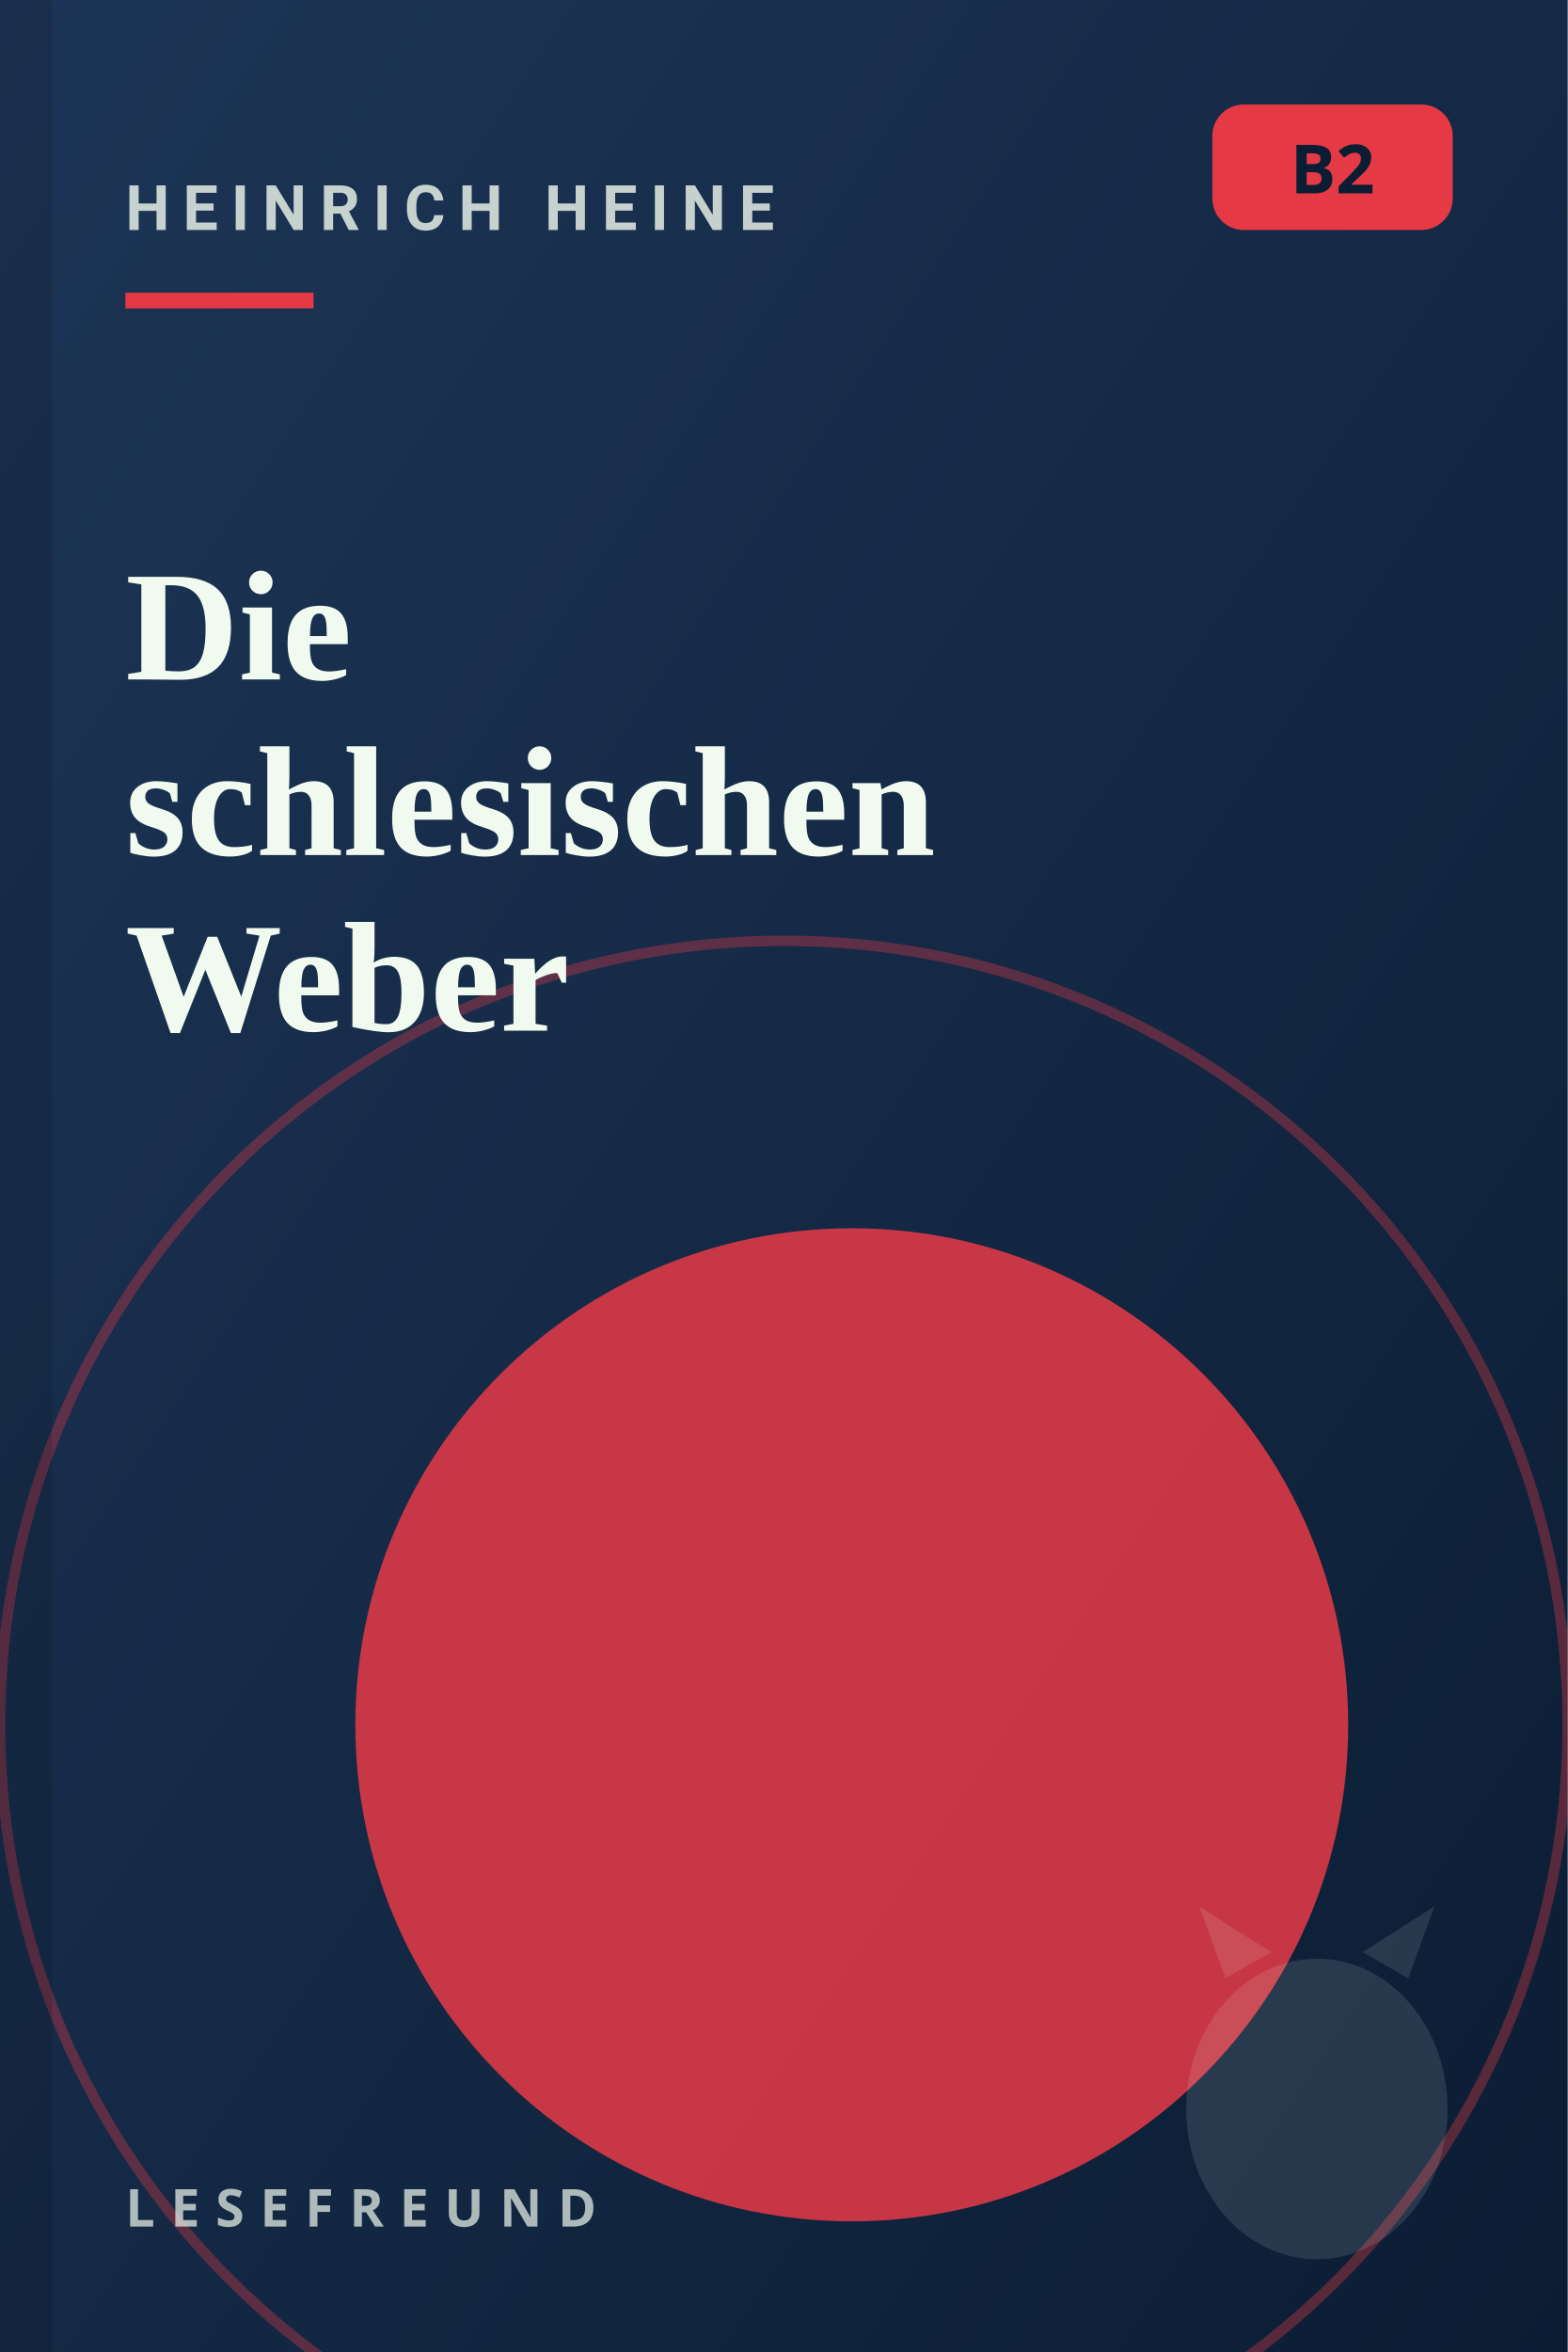
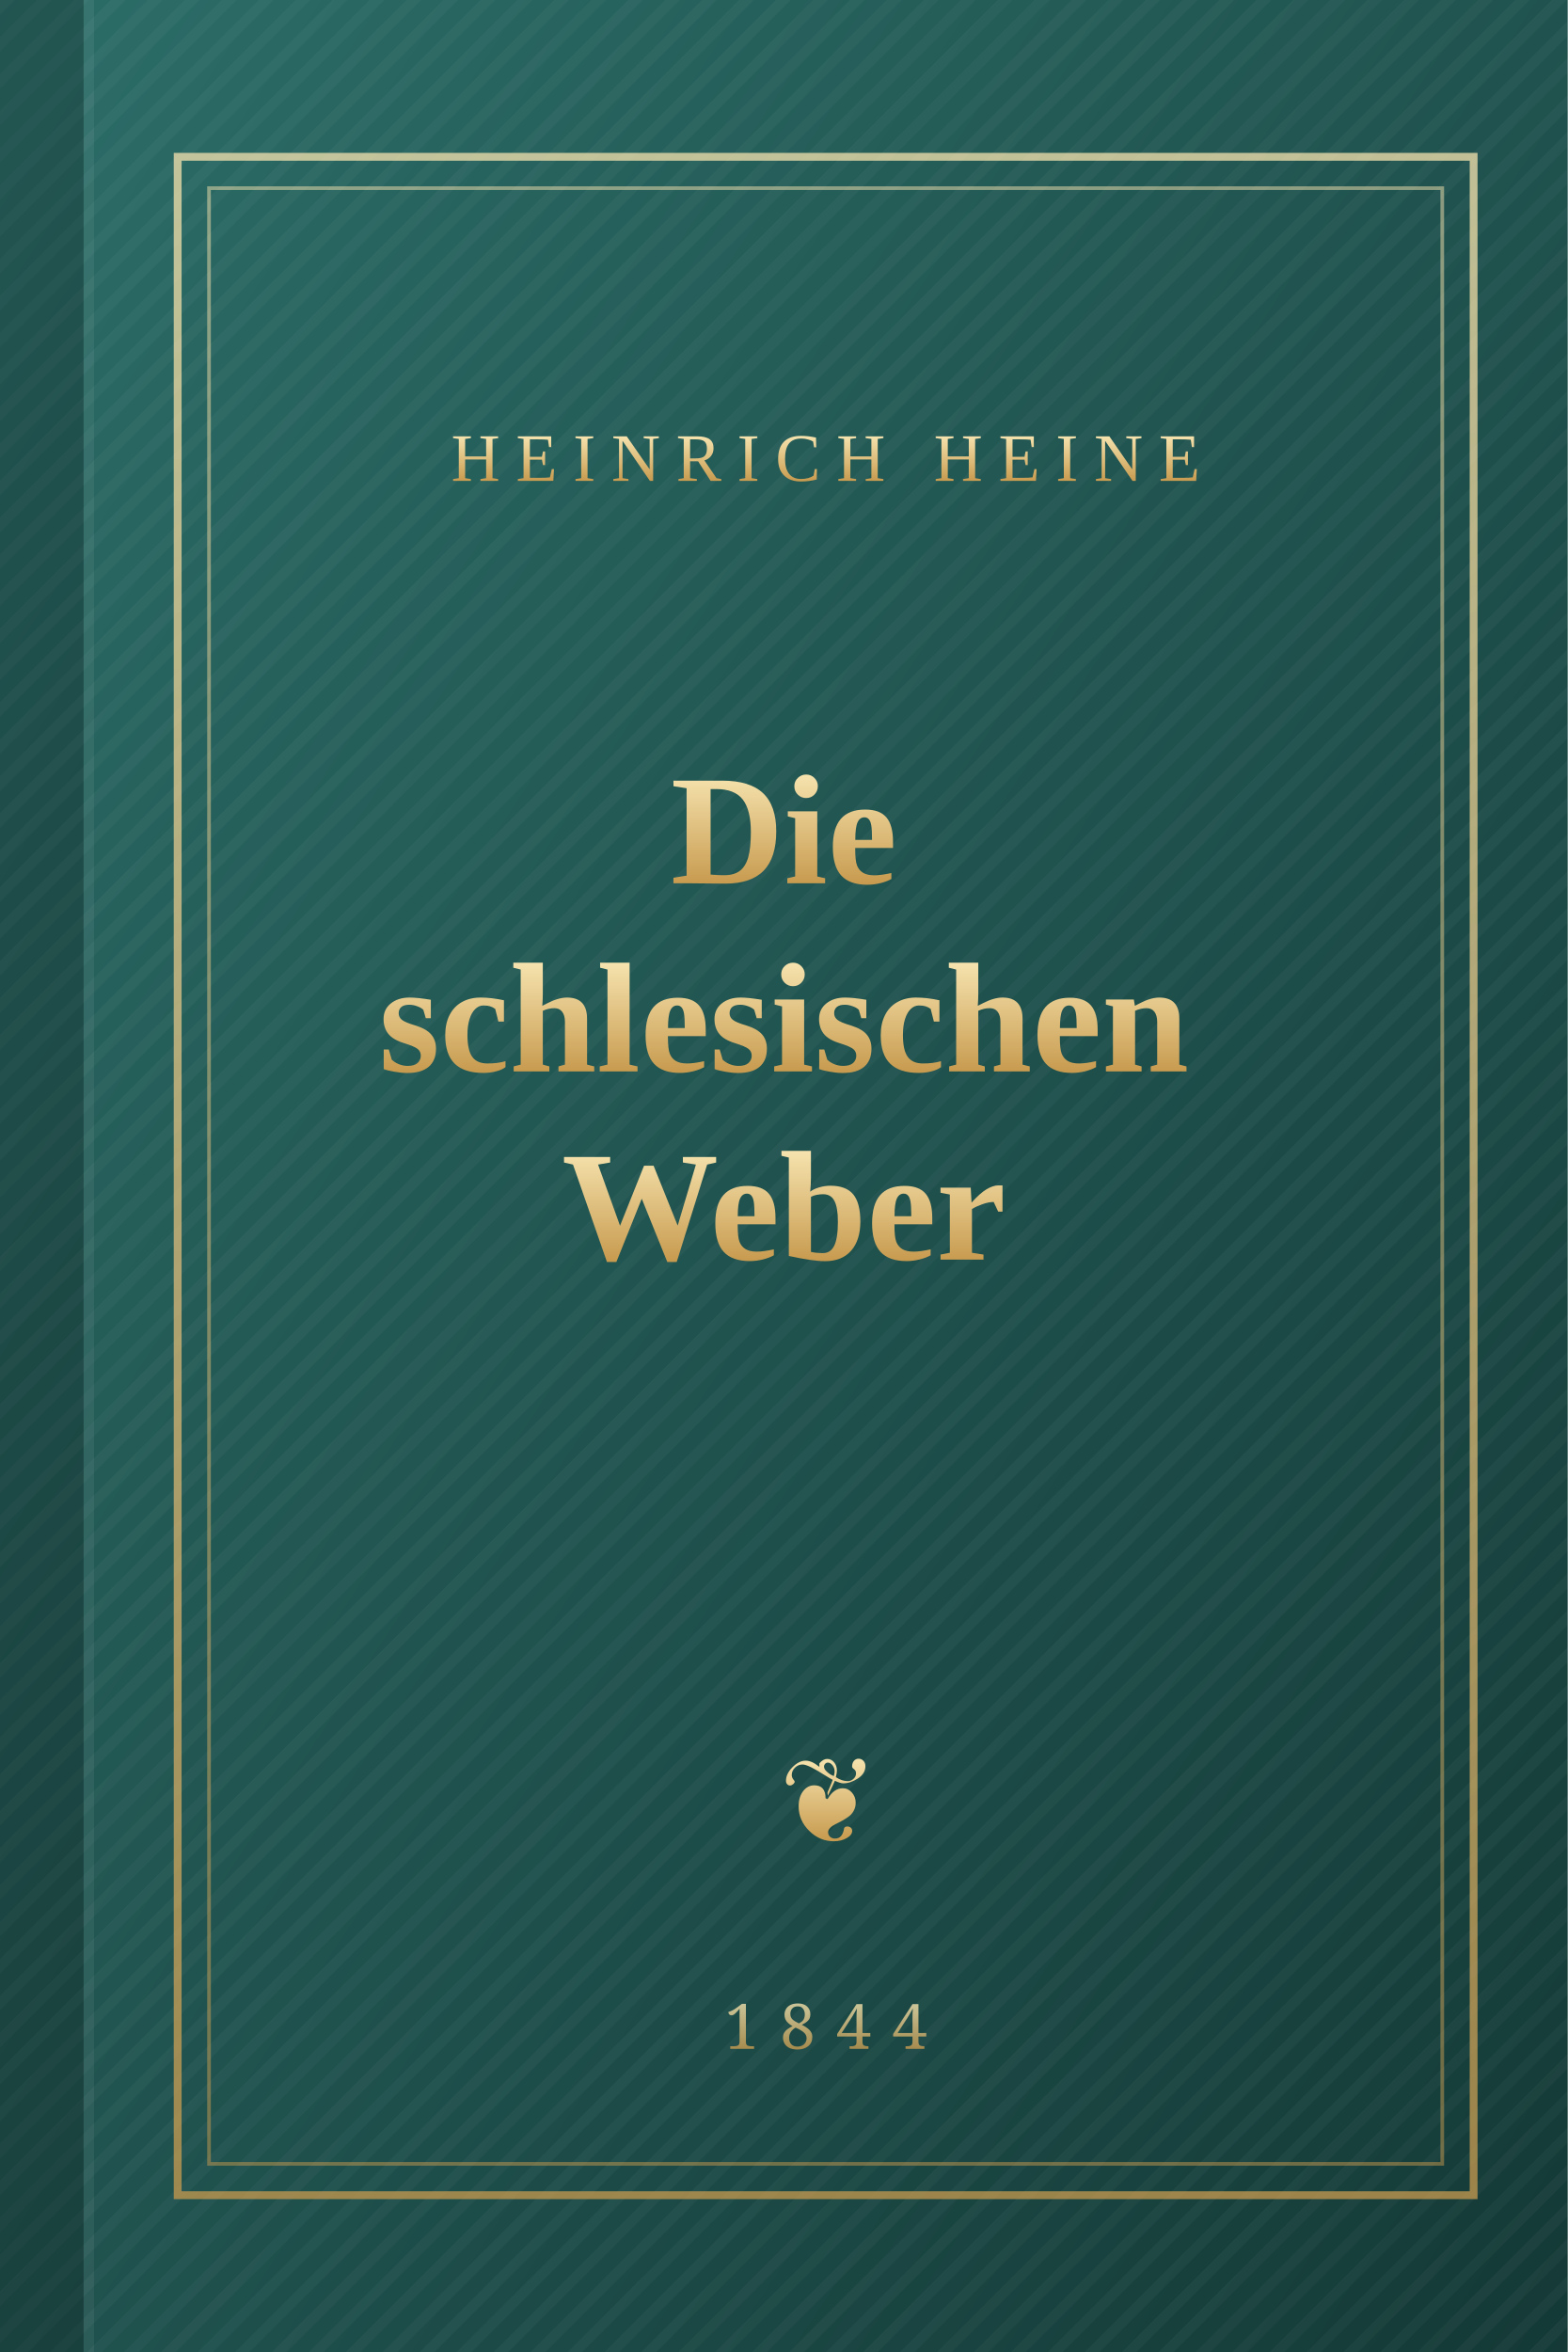
<svg xmlns="http://www.w3.org/2000/svg" viewBox="0 0 300 450" width="300" height="450">
  <defs>
-     <linearGradient id="g" x1="0" y1="0" x2="1" y2="1">
-       <stop offset="0" stop-color="#1d3557" />
-       <stop offset="1" stop-color="#0b1d33" />
+     <linearGradient id="c" x1="0" y1="0" x2="1" y2="1">
+       <stop offset="0" stop-color="hsl(176 42% 30%)" />
+       <stop offset="1" stop-color="hsl(176 48% 15%)" />
+     </linearGradient>
+     <pattern id="w" width="5" height="5" patternUnits="userSpaceOnUse" patternTransform="rotate(45)">
+       <rect width="2" height="5" fill="#fff" opacity=".035" />
+     </pattern>
+     <linearGradient id="g" x1="0" y1="0" x2="0" y2="1">
+       <stop offset="0" stop-color="#f6e3ae" />
+       <stop offset="1" stop-color="#c79a4e" />
    </linearGradient>
  </defs>
-   <rect width="300" height="450" fill="url(#g)" />
-   <circle cx="163" cy="330" r="95" fill="#e63946" opacity=".85" />
-   <circle cx="150" cy="330" r="150" fill="none" stroke="#e63946" stroke-width="2" opacity=".35" />
-   <rect x="0" y="0" width="10" height="450" fill="#000" opacity=".12" />
-   <text x="24" y="44" font-family="system-ui,-apple-system,Segoe UI,Roboto,sans-serif" font-size="12" font-weight="700" letter-spacing="2.5" fill="#f1faee" opacity=".8">HEINRICH HEINE</text>
-   <rect x="24" y="56" width="36" height="3" fill="#e63946" />
-   <text y="130" font-family="Georgia,'Iowan Old Style','Times New Roman',serif" font-size="30" font-weight="700" fill="#f1faee">
-     <tspan x="24" dy="0">Die</tspan>
-     <tspan x="24" dy="33.6">schlesischen</tspan>
-     <tspan x="24" dy="33.6">Weber</tspan>
-   </text>
-   <g transform="translate(212 356) scale(1.25)" fill="#f1faee" opacity="0.12">
-     <path d="M18 18l-4-11 11 7zM46 18l4-11-11 7z" />
-     <ellipse cx="32" cy="38" rx="20" ry="23" />
+   <rect width="300" height="450" fill="url(#c)" />
+   <rect width="300" height="450" fill="url(#w)" />
+   <rect x="0" y="0" width="16" height="450" fill="#000" opacity=".22" />
+   <rect x="16" y="0" width="2" height="450" fill="#fff" opacity=".06" />
+   <rect x="34" y="30" width="248" height="390" fill="none" stroke="url(#g)" stroke-width="1.5" opacity=".75" />
+   <rect x="40" y="36" width="236" height="378" fill="none" stroke="url(#g)" stroke-width=".7" opacity=".5" />
+   <text x="158" y="92" text-anchor="middle" font-family="Georgia,'Times New Roman',serif" font-size="13" letter-spacing="3" fill="url(#g)">HEINRICH HEINE</text>
+   <path d="M118 112h80" stroke="url(#g)" stroke-width="1" />
+   <g font-family="Georgia,'Times New Roman',serif" font-weight="700" font-size="30" fill="url(#g)">
+     <text x="150" y="169" text-anchor="middle">Die</text>
+     <text x="150" y="205" text-anchor="middle">schlesischen</text>
+     <text x="150" y="241" text-anchor="middle">Weber</text>
  </g>
-   <text x="24" y="426" font-family="system-ui,sans-serif" font-size="10" font-weight="800" letter-spacing="3" fill="#f1faee" opacity=".7">LESEFREUND</text>
-   <rect x="232" y="20" width="46" height="24" rx="6" fill="#e63946" />
-   <text x="255" y="37" text-anchor="middle" font-family="system-ui,sans-serif" font-size="13" font-weight="800" fill="#0b1d33">B2</text>
+   <text x="158" y="352" text-anchor="middle" font-size="22" fill="url(#g)">❦</text>
+   <text x="158" y="392" text-anchor="middle" font-family="Georgia,serif" font-size="12" letter-spacing="4" fill="url(#g)" opacity=".8">1844</text>
</svg>
